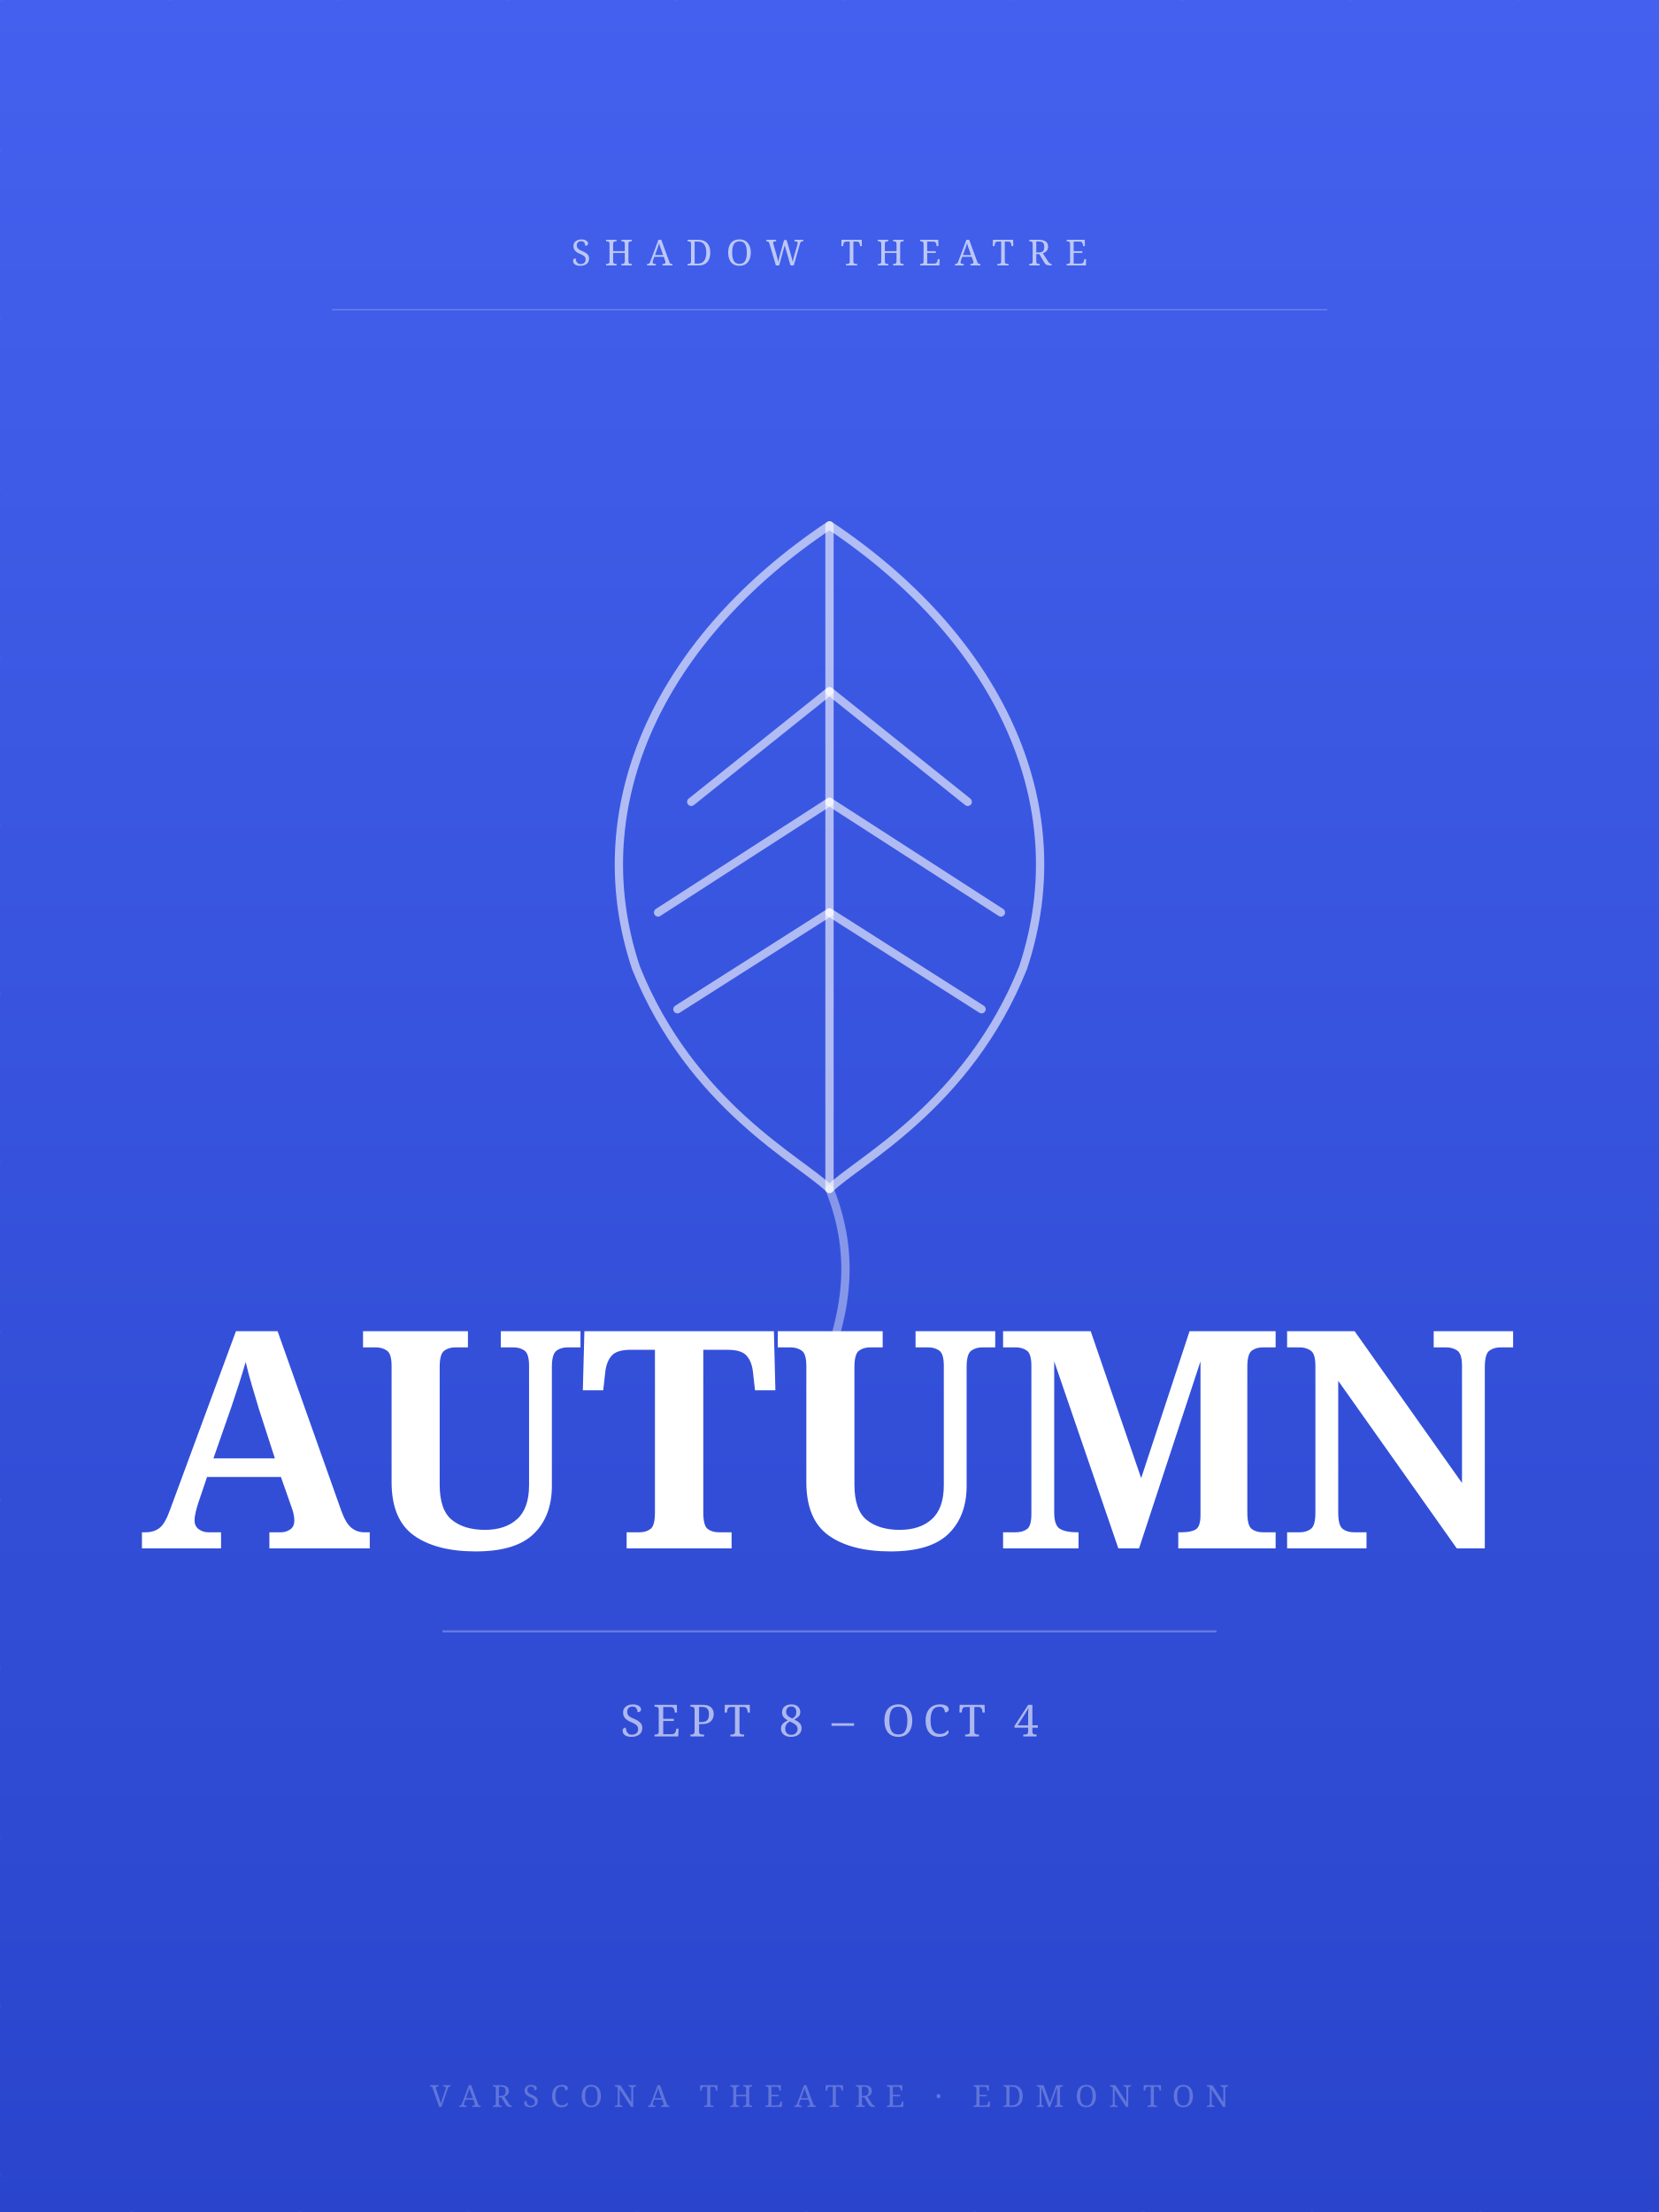
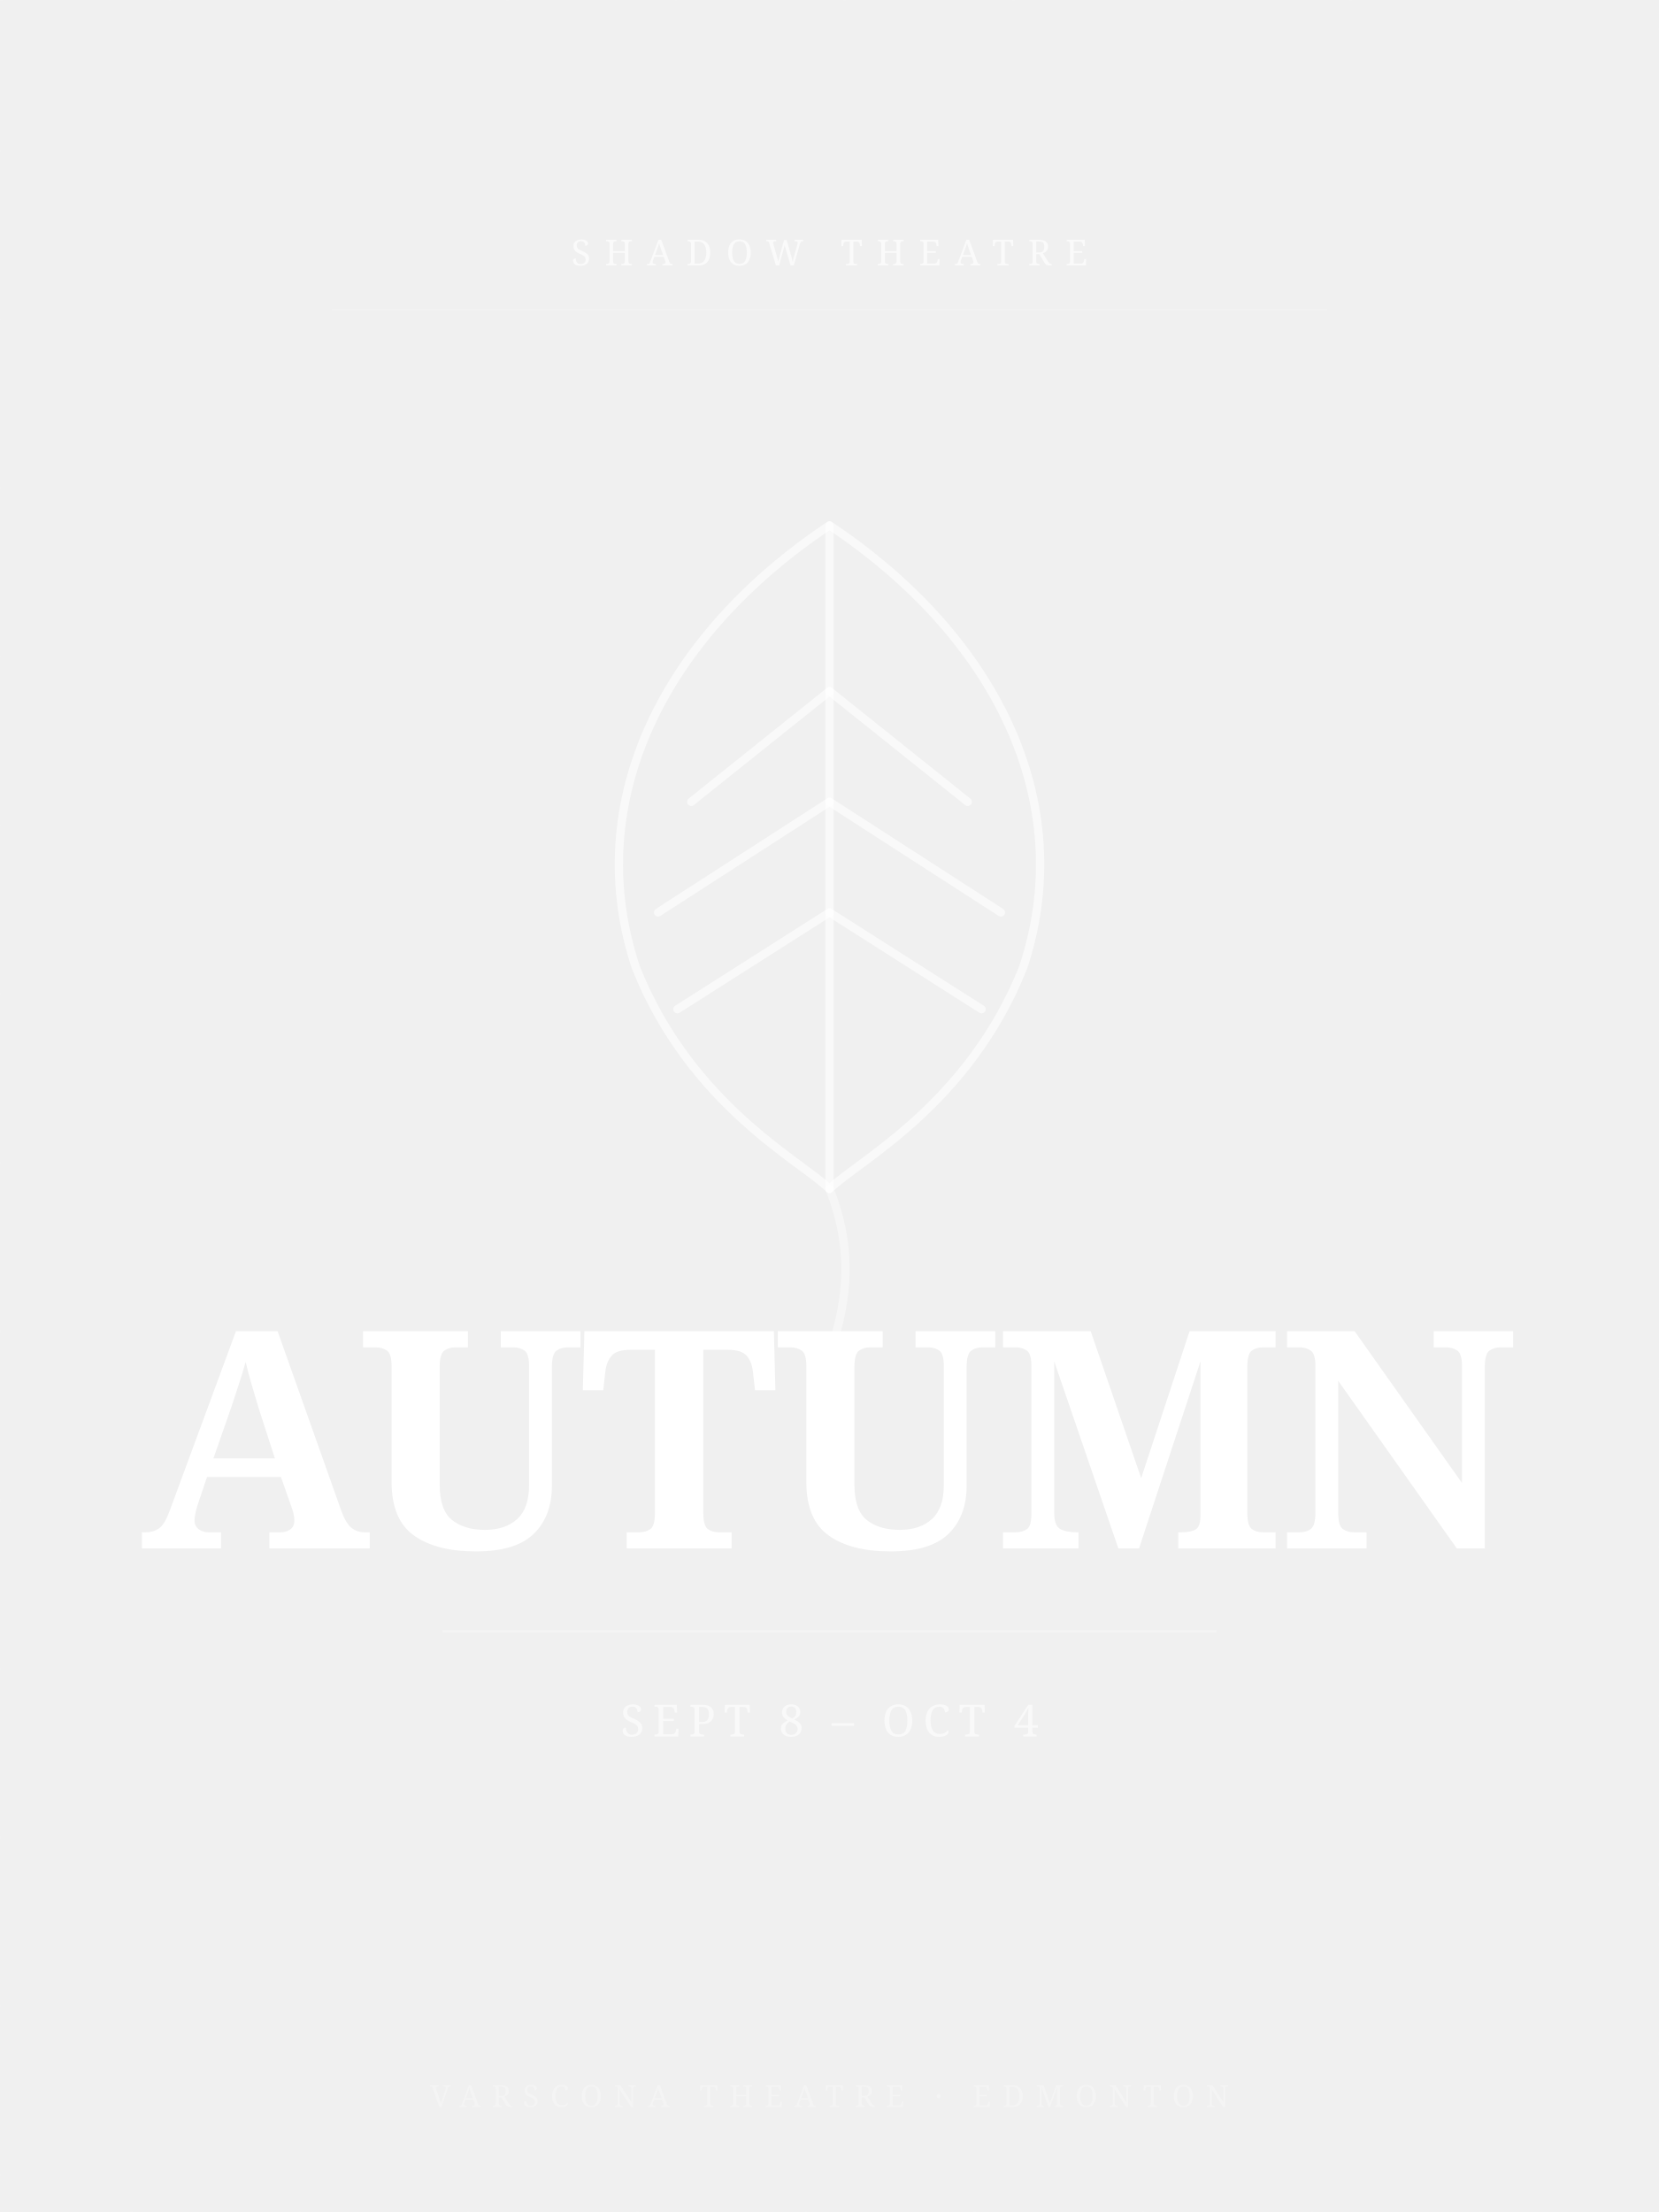
<svg xmlns="http://www.w3.org/2000/svg" viewBox="0 0 600 800" width="600" height="800">
-   <defs>
-     <linearGradient id="bg" x1="0%" y1="0%" x2="0%" y2="100%">
-       <stop offset="0%" stop-color="#4361EE" />
-       <stop offset="100%" stop-color="#2a45cc" />
-     </linearGradient>
-   </defs>
-   <rect width="600" height="800" fill="url(#bg)" />
  <rect width="600" height="800" fill="none" stroke="#ffffff" stroke-width="0.4" stroke-dasharray="1,60" stroke-opacity="0.07" />
  <g transform="translate(300, 310)" fill="none" stroke="#ffffff" stroke-opacity="0.6" stroke-width="3" stroke-linecap="round" stroke-linejoin="round">
    <path d="M0,-120 C60,-80 90,-20 70,40 C50,90 10,110 0,120 C-10,110 -50,90 -70,40 C-90,-20 -60,-80 0,-120 Z" />
    <line x1="0" y1="-120" x2="0" y2="120" />
    <line x1="0" y1="-60" x2="50" y2="-20" />
    <line x1="0" y1="-20" x2="62" y2="20" />
    <line x1="0" y1="20" x2="55" y2="55" />
    <line x1="0" y1="-60" x2="-50" y2="-20" />
    <line x1="0" y1="-20" x2="-62" y2="20" />
    <line x1="0" y1="20" x2="-55" y2="55" />
    <path d="M0,120 C10,145 5,165 0,180" stroke-opacity="0.4" />
  </g>
  <text x="300" y="96" font-family="Georgia, serif" font-size="13" fill="#ffffff" fill-opacity="0.65" text-anchor="middle" letter-spacing="5">SHADOW THEATRE</text>
  <line x1="120" y1="112" x2="480" y2="112" stroke="#ffffff" stroke-width="0.5" stroke-opacity="0.2" />
  <text x="300" y="560" font-family="Georgia, serif" font-size="110" font-weight="bold" fill="#ffffff" text-anchor="middle" letter-spacing="-2">AUTUMN</text>
  <line x1="160" y1="590" x2="440" y2="590" stroke="#ffffff" stroke-width="0.8" stroke-opacity="0.25" />
  <text x="300" y="628" font-family="Georgia, serif" font-size="16" fill="#ffffff" fill-opacity="0.6" text-anchor="middle" letter-spacing="3">SEPT 8 – OCT 4</text>
  <text x="300" y="762" font-family="Georgia, serif" font-size="11" fill="#ffffff" fill-opacity="0.25" text-anchor="middle" letter-spacing="4">VARSCONA THEATRE · EDMONTON</text>
</svg>
